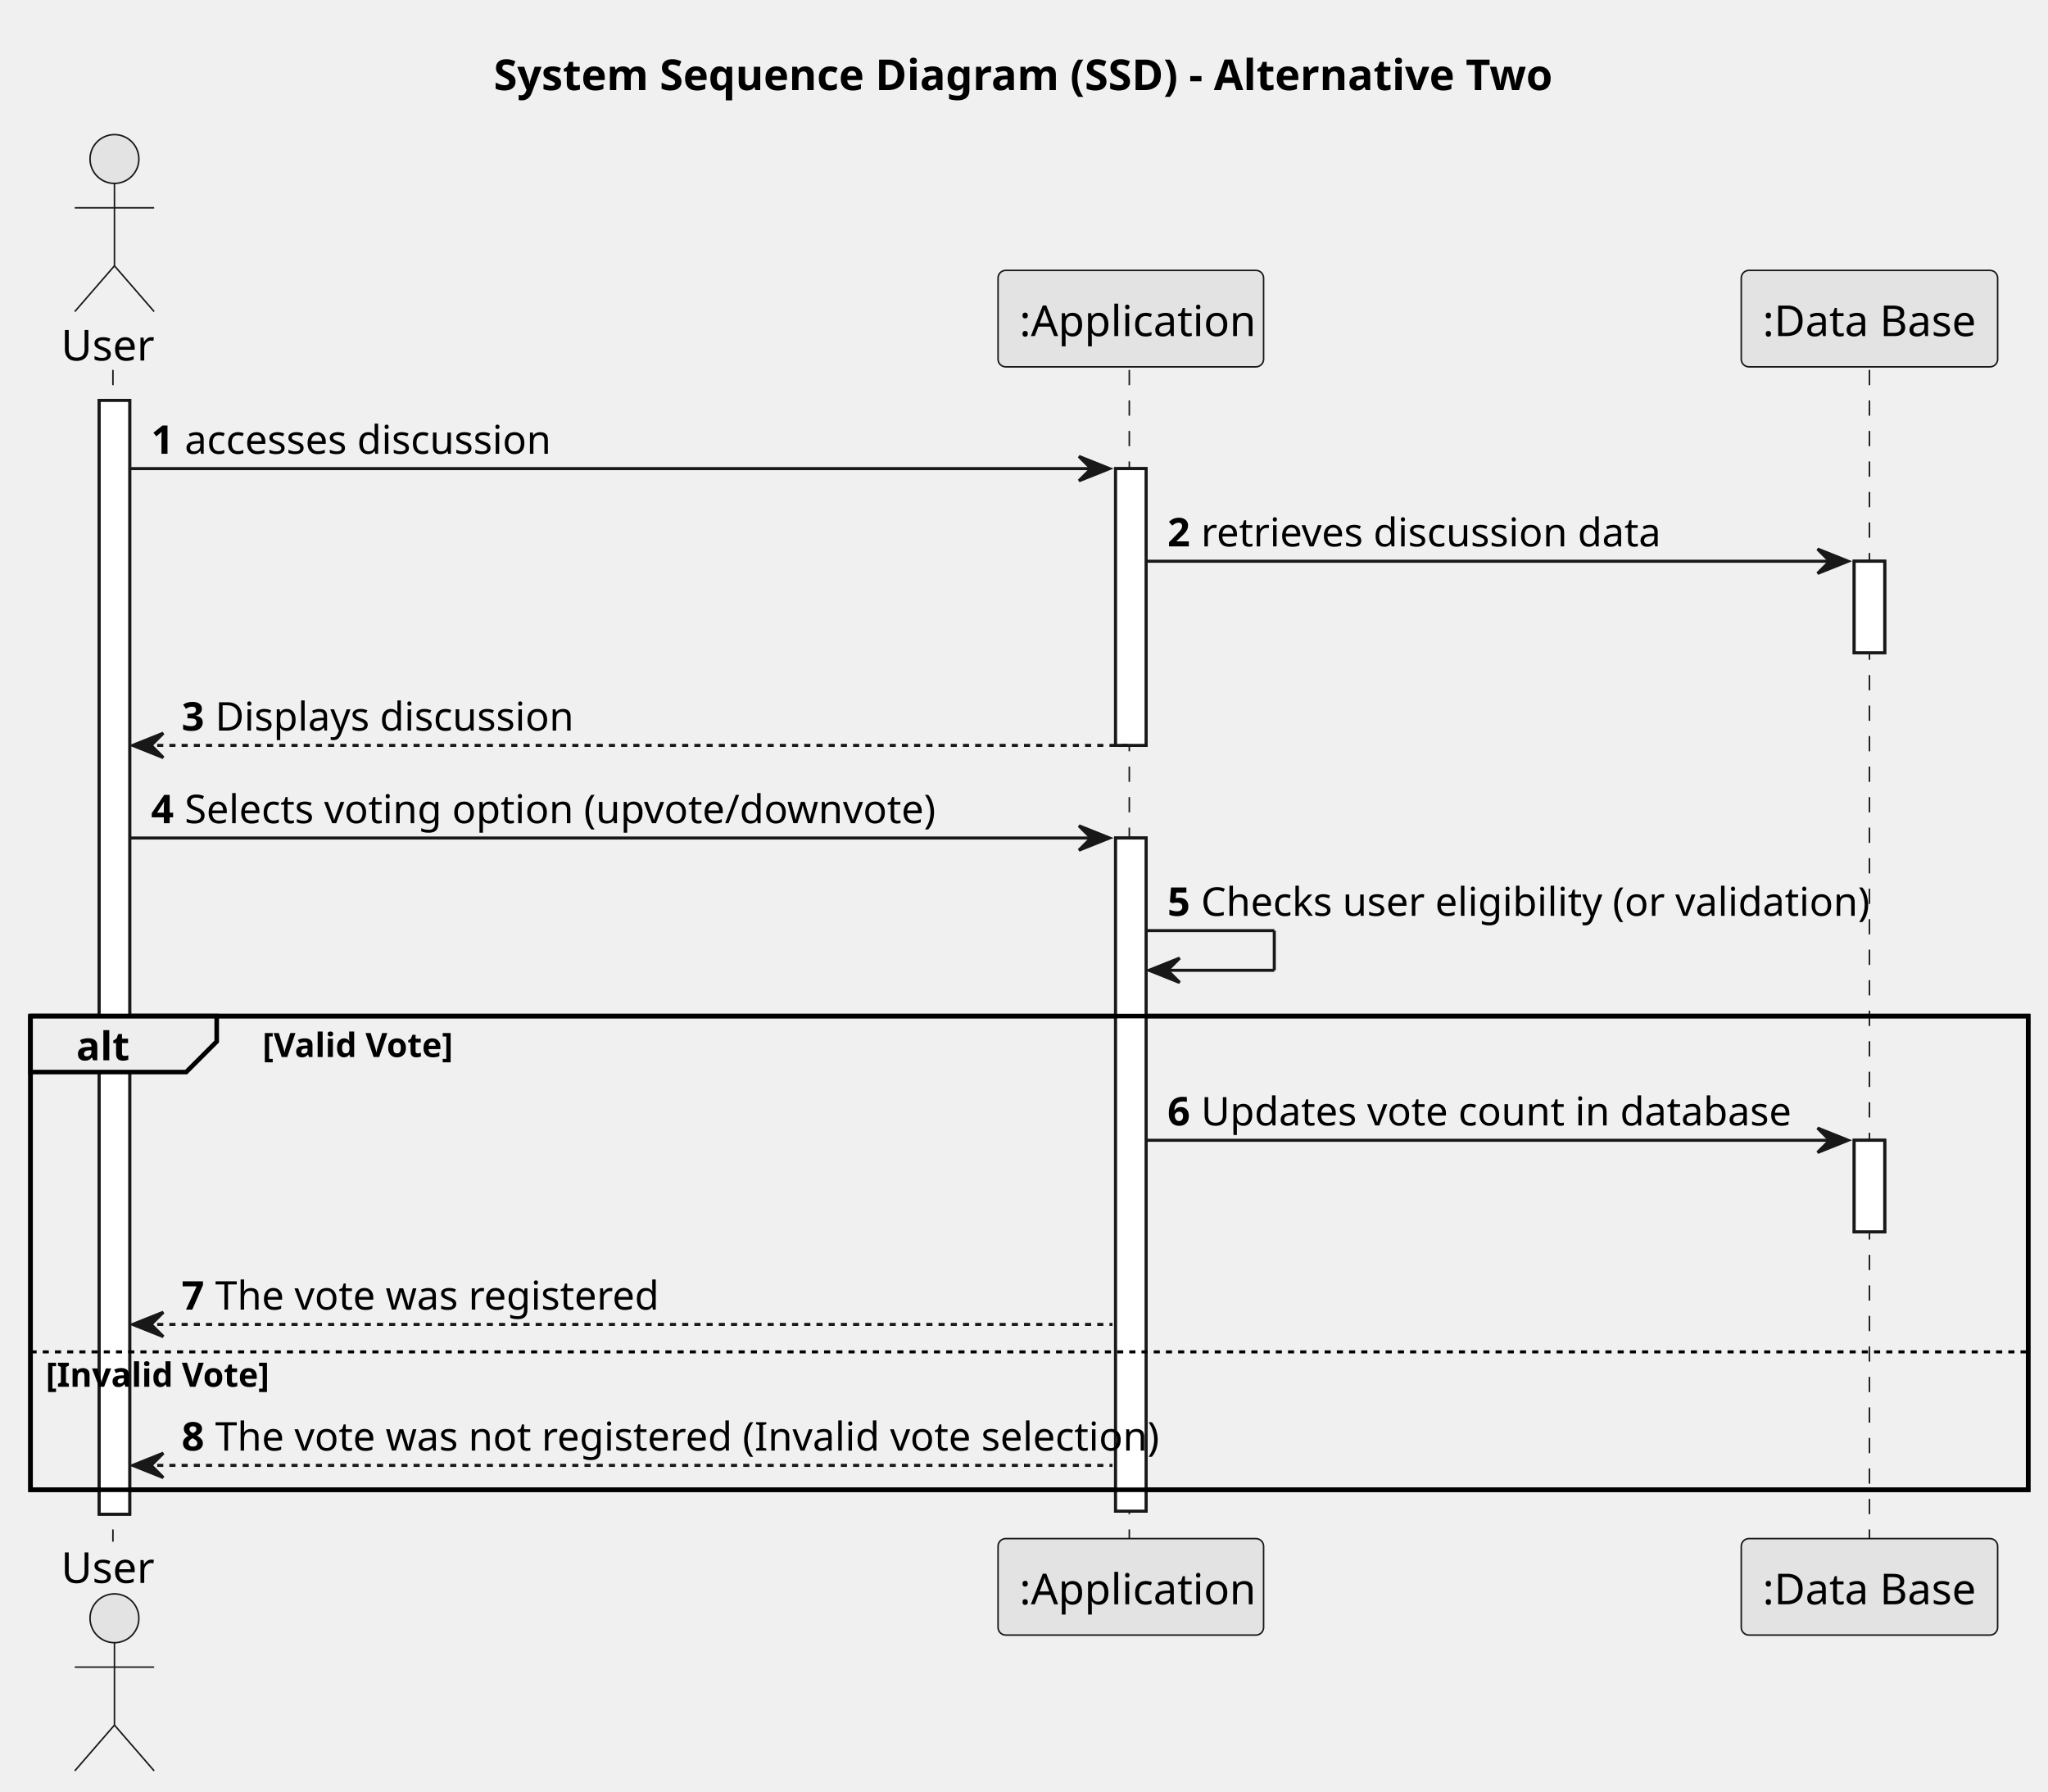
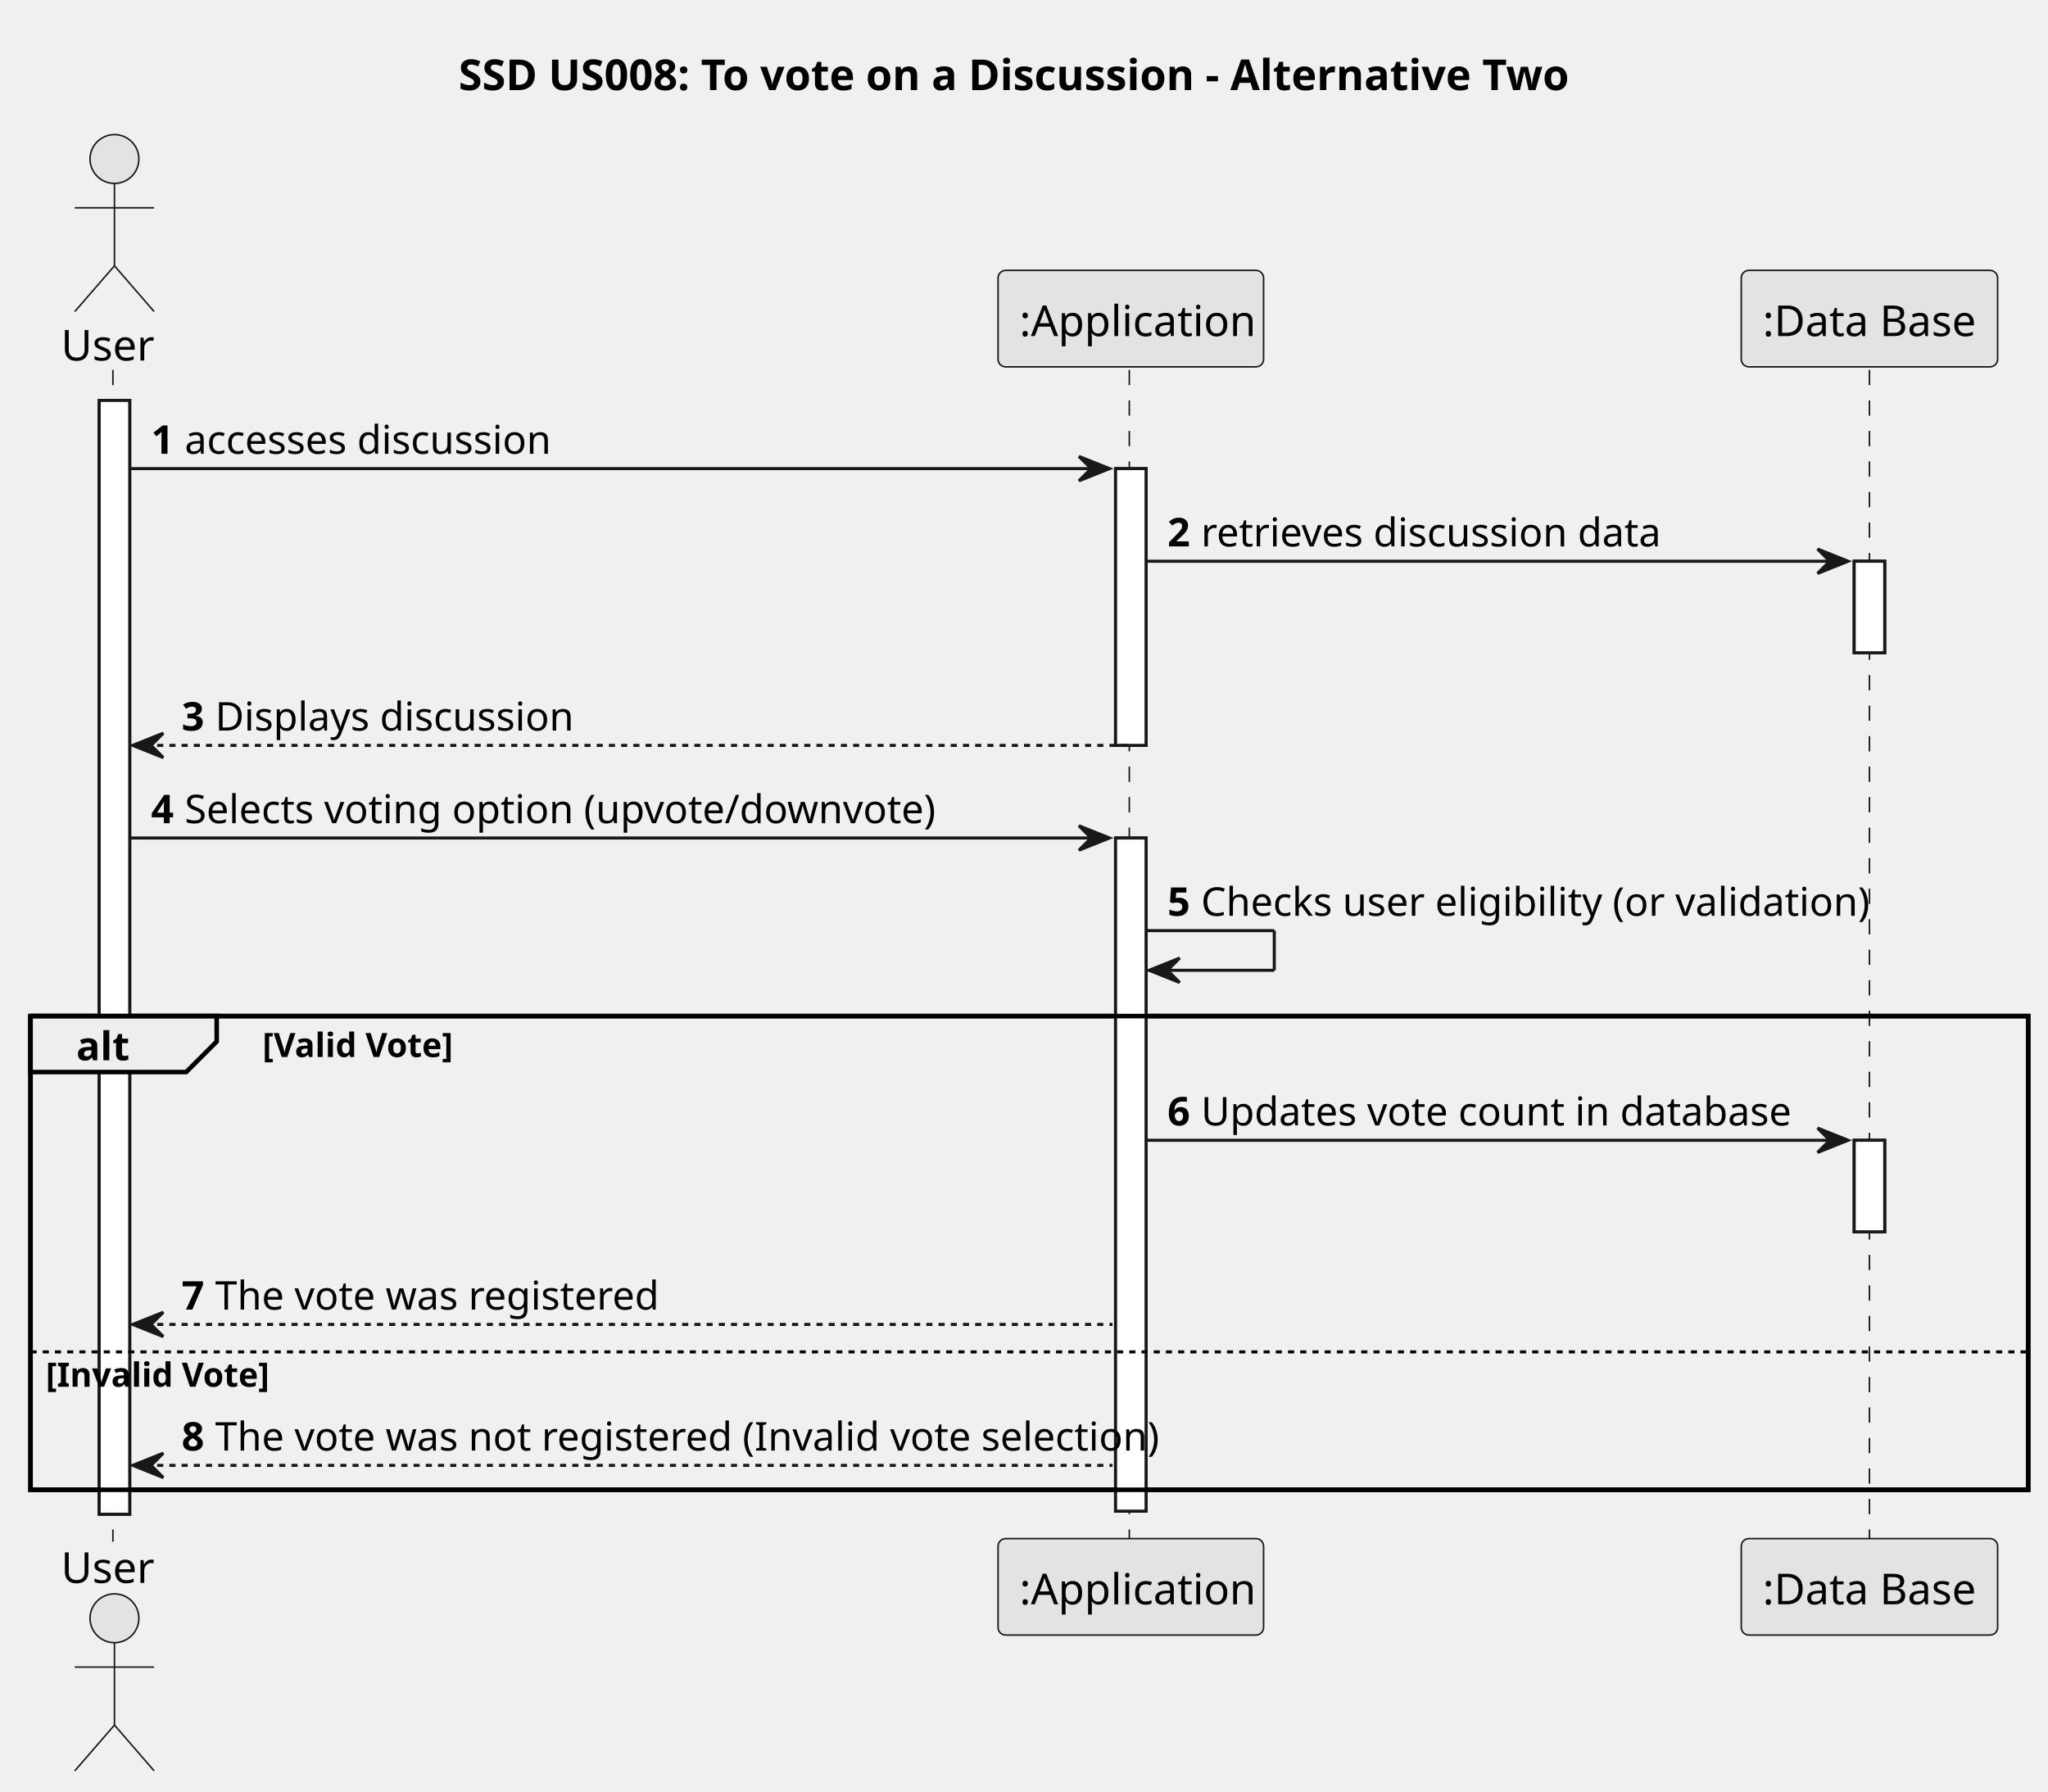
<svg xmlns="http://www.w3.org/2000/svg" contentStyleType="text/css" height="587px" preserveAspectRatio="none" style="width:671px;height:587px;background:#FFFFFF;" version="1.1" viewBox="0 0 671 587" width="671px" zoomAndPan="magnify">
  <defs />
  <g>
-     <text fill="#000000" font-family="sans-serif" font-size="14" font-weight="bold" lengthAdjust="spacing" textLength="350" x="161.75" y="29.533">System Sequence Diagram (SSD) - Alternative Two</text>
+     <text fill="#000000" font-family="sans-serif" font-size="14" font-weight="bold" lengthAdjust="spacing" textLength="373" x="150.25" y="29.533">SSD US008: To vote on a Discussion - Alternative Two</text>
    <rect fill="#FFFFFF" height="365" style="stroke:#181818;stroke-width:1.0;" width="10" x="32.5" y="131.219" />
    <rect fill="#FFFFFF" height="90.703" style="stroke:#181818;stroke-width:1.0;" width="10" x="365.5" y="153.57" />
    <rect fill="#FFFFFF" height="220.594" style="stroke:#181818;stroke-width:1.0;" width="10" x="365.5" y="274.625" />
    <rect fill="#FFFFFF" height="30" style="stroke:#181818;stroke-width:1.0;" width="10" x="607.5" y="183.922" />
    <rect fill="#FFFFFF" height="30" style="stroke:#181818;stroke-width:1.0;" width="10" x="607.5" y="373.68" />
    <rect fill="none" height="155.242" style="stroke:#000000;stroke-width:1.5;" width="654.5" x="10" y="332.977" />
    <line style="stroke:#181818;stroke-width:0.5;stroke-dasharray:5.0,5.0;" x1="37" x2="37" y1="121.219" y2="505.219" />
    <line style="stroke:#181818;stroke-width:0.5;stroke-dasharray:5.0,5.0;" x1="370" x2="370" y1="121.219" y2="505.219" />
    <line style="stroke:#181818;stroke-width:0.5;stroke-dasharray:5.0,5.0;" x1="612.5" x2="612.5" y1="121.219" y2="505.219" />
    <text fill="#000000" font-family="sans-serif" font-size="14" lengthAdjust="spacing" textLength="29" x="20" y="118.143">User</text>
    <ellipse cx="37.5" cy="52.109" fill="#E3E3E3" rx="8" ry="8" style="stroke:#181818;stroke-width:0.5;" />
    <path d="M37.5,60.109 L37.5,87.109 M24.5,68.109 L50.5,68.109 M37.5,87.109 L24.5,102.109 M37.5,87.109 L50.5,102.109 " fill="none" style="stroke:#181818;stroke-width:0.5;" />
    <text fill="#000000" font-family="sans-serif" font-size="14" lengthAdjust="spacing" textLength="29" x="20" y="518.752">User</text>
    <ellipse cx="37.5" cy="530.328" fill="#E3E3E3" rx="8" ry="8" style="stroke:#181818;stroke-width:0.5;" />
    <path d="M37.5,538.328 L37.5,565.328 M24.5,546.328 L50.5,546.328 M37.5,565.328 L24.5,580.328 M37.5,565.328 L50.5,580.328 " fill="none" style="stroke:#181818;stroke-width:0.5;" />
    <rect fill="#E3E3E3" height="31.609" rx="2.5" ry="2.5" style="stroke:#181818;stroke-width:0.5;" width="87" x="327" y="88.609" />
    <text fill="#000000" font-family="sans-serif" font-size="14" lengthAdjust="spacing" textLength="73" x="334" y="110.143">:Application</text>
    <rect fill="#E3E3E3" height="31.609" rx="2.5" ry="2.5" style="stroke:#181818;stroke-width:0.5;" width="87" x="327" y="504.219" />
    <text fill="#000000" font-family="sans-serif" font-size="14" lengthAdjust="spacing" textLength="73" x="334" y="525.752">:Application</text>
    <rect fill="#E3E3E3" height="31.609" rx="2.5" ry="2.5" style="stroke:#181818;stroke-width:0.5;" width="84" x="570.5" y="88.609" />
    <text fill="#000000" font-family="sans-serif" font-size="14" lengthAdjust="spacing" textLength="70" x="577.5" y="110.143">:Data Base</text>
    <rect fill="#E3E3E3" height="31.609" rx="2.5" ry="2.5" style="stroke:#181818;stroke-width:0.5;" width="84" x="570.5" y="504.219" />
    <text fill="#000000" font-family="sans-serif" font-size="14" lengthAdjust="spacing" textLength="70" x="577.5" y="525.752">:Data Base</text>
    <rect fill="#FFFFFF" height="365" style="stroke:#181818;stroke-width:1.0;" width="10" x="32.5" y="131.219" />
    <rect fill="#FFFFFF" height="90.703" style="stroke:#181818;stroke-width:1.0;" width="10" x="365.5" y="153.57" />
    <rect fill="#FFFFFF" height="220.594" style="stroke:#181818;stroke-width:1.0;" width="10" x="365.5" y="274.625" />
    <rect fill="#FFFFFF" height="30" style="stroke:#181818;stroke-width:1.0;" width="10" x="607.5" y="183.922" />
    <rect fill="#FFFFFF" height="30" style="stroke:#181818;stroke-width:1.0;" width="10" x="607.5" y="373.68" />
    <polygon fill="#181818" points="353.5,149.57,363.5,153.57,353.5,157.57,357.5,153.57" style="stroke:#181818;stroke-width:1.0;" />
    <line style="stroke:#181818;stroke-width:1.0;" x1="42.5" x2="359.5" y1="153.57" y2="153.57" />
    <text fill="#000000" font-family="sans-serif" font-size="13" font-weight="bold" lengthAdjust="spacing" textLength="7" x="49.5" y="148.714">1</text>
    <text fill="#000000" font-family="sans-serif" font-size="13" lengthAdjust="spacing" textLength="122" x="60.5" y="148.714">accesses discussion</text>
    <polygon fill="#181818" points="595.5,179.922,605.5,183.922,595.5,187.922,599.5,183.922" style="stroke:#181818;stroke-width:1.0;" />
    <line style="stroke:#181818;stroke-width:1.0;" x1="375.5" x2="601.5" y1="183.922" y2="183.922" />
    <text fill="#000000" font-family="sans-serif" font-size="13" font-weight="bold" lengthAdjust="spacing" textLength="7" x="382.5" y="179.065">2</text>
    <text fill="#000000" font-family="sans-serif" font-size="13" lengthAdjust="spacing" textLength="143" x="393.5" y="179.065">retrieves discussion data</text>
    <polygon fill="#181818" points="53.5,240.273,43.5,244.273,53.5,248.273,49.5,244.273" style="stroke:#181818;stroke-width:1.0;" />
    <line style="stroke:#181818;stroke-width:1.0;stroke-dasharray:2.0,2.0;" x1="47.5" x2="369.5" y1="244.273" y2="244.273" />
    <text fill="#000000" font-family="sans-serif" font-size="13" font-weight="bold" lengthAdjust="spacing" textLength="7" x="59.5" y="239.417">3</text>
    <text fill="#000000" font-family="sans-serif" font-size="13" lengthAdjust="spacing" textLength="116" x="70.5" y="239.417">Displays discussion</text>
    <polygon fill="#181818" points="353.5,270.625,363.5,274.625,353.5,278.625,357.5,274.625" style="stroke:#181818;stroke-width:1.0;" />
    <line style="stroke:#181818;stroke-width:1.0;" x1="42.5" x2="359.5" y1="274.625" y2="274.625" />
    <text fill="#000000" font-family="sans-serif" font-size="13" font-weight="bold" lengthAdjust="spacing" textLength="7" x="49.5" y="269.769">4</text>
    <text fill="#000000" font-family="sans-serif" font-size="13" lengthAdjust="spacing" textLength="226" x="60.5" y="269.769">Selects voting option (upvote/downvote)</text>
    <line style="stroke:#181818;stroke-width:1.0;" x1="375.5" x2="417.5" y1="304.977" y2="304.977" />
    <line style="stroke:#181818;stroke-width:1.0;" x1="417.5" x2="417.5" y1="304.977" y2="317.977" />
    <line style="stroke:#181818;stroke-width:1.0;" x1="376.5" x2="417.5" y1="317.977" y2="317.977" />
    <polygon fill="#181818" points="386.5,313.977,376.5,317.977,386.5,321.977,382.5,317.977" style="stroke:#181818;stroke-width:1.0;" />
    <text fill="#000000" font-family="sans-serif" font-size="13" font-weight="bold" lengthAdjust="spacing" textLength="7" x="382.5" y="300.12">5</text>
    <text fill="#000000" font-family="sans-serif" font-size="13" lengthAdjust="spacing" textLength="207" x="393.5" y="300.12">Checks user eligibility (or validation)</text>
    <path d="M10,332.977 L71,332.977 L71,341.328 L61,351.328 L10,351.328 L10,332.977 " fill="#EEEEEE" style="stroke:#000000;stroke-width:1.5;" />
    <rect fill="none" height="155.242" style="stroke:#000000;stroke-width:1.5;" width="654.5" x="10" y="332.977" />
    <text fill="#000000" font-family="sans-serif" font-size="13" font-weight="bold" lengthAdjust="spacing" textLength="16" x="25" y="347.472">alt</text>
    <text fill="#000000" font-family="sans-serif" font-size="11" font-weight="bold" lengthAdjust="spacing" textLength="64" x="86" y="346.396">[Valid Vote]</text>
    <polygon fill="#181818" points="595.5,369.68,605.5,373.68,595.5,377.68,599.5,373.68" style="stroke:#181818;stroke-width:1.0;" />
    <line style="stroke:#181818;stroke-width:1.0;" x1="375.5" x2="601.5" y1="373.68" y2="373.68" />
    <text fill="#000000" font-family="sans-serif" font-size="13" font-weight="bold" lengthAdjust="spacing" textLength="7" x="382.5" y="368.823">6</text>
    <text fill="#000000" font-family="sans-serif" font-size="13" lengthAdjust="spacing" textLength="182" x="393.5" y="368.823">Updates vote count in database</text>
    <polygon fill="#181818" points="53.5,430.031,43.5,434.031,53.5,438.031,49.5,434.031" style="stroke:#181818;stroke-width:1.0;" />
    <line style="stroke:#181818;stroke-width:1.0;stroke-dasharray:2.0,2.0;" x1="47.5" x2="364.5" y1="434.031" y2="434.031" />
    <text fill="#000000" font-family="sans-serif" font-size="13" font-weight="bold" lengthAdjust="spacing" textLength="7" x="59.5" y="429.175">7</text>
    <text fill="#000000" font-family="sans-serif" font-size="13" lengthAdjust="spacing" textLength="136" x="70.5" y="429.175">The vote was registered</text>
    <line style="stroke:#000000;stroke-width:1.0;stroke-dasharray:2.0,2.0;" x1="10" x2="664.5" y1="443.031" y2="443.031" />
    <text fill="#000000" font-family="sans-serif" font-size="11" font-weight="bold" lengthAdjust="spacing" textLength="72" x="15" y="454.45">[Invalid Vote]</text>
    <polygon fill="#181818" points="53.5,476.219,43.5,480.219,53.5,484.219,49.5,480.219" style="stroke:#181818;stroke-width:1.0;" />
    <line style="stroke:#181818;stroke-width:1.0;stroke-dasharray:2.0,2.0;" x1="47.5" x2="364.5" y1="480.219" y2="480.219" />
    <text fill="#000000" font-family="sans-serif" font-size="13" font-weight="bold" lengthAdjust="spacing" textLength="7" x="59.5" y="475.362">8</text>
    <text fill="#000000" font-family="sans-serif" font-size="13" lengthAdjust="spacing" textLength="288" x="70.5" y="475.362">The vote was not registered (Invalid vote selection)</text>
  </g>
</svg>
